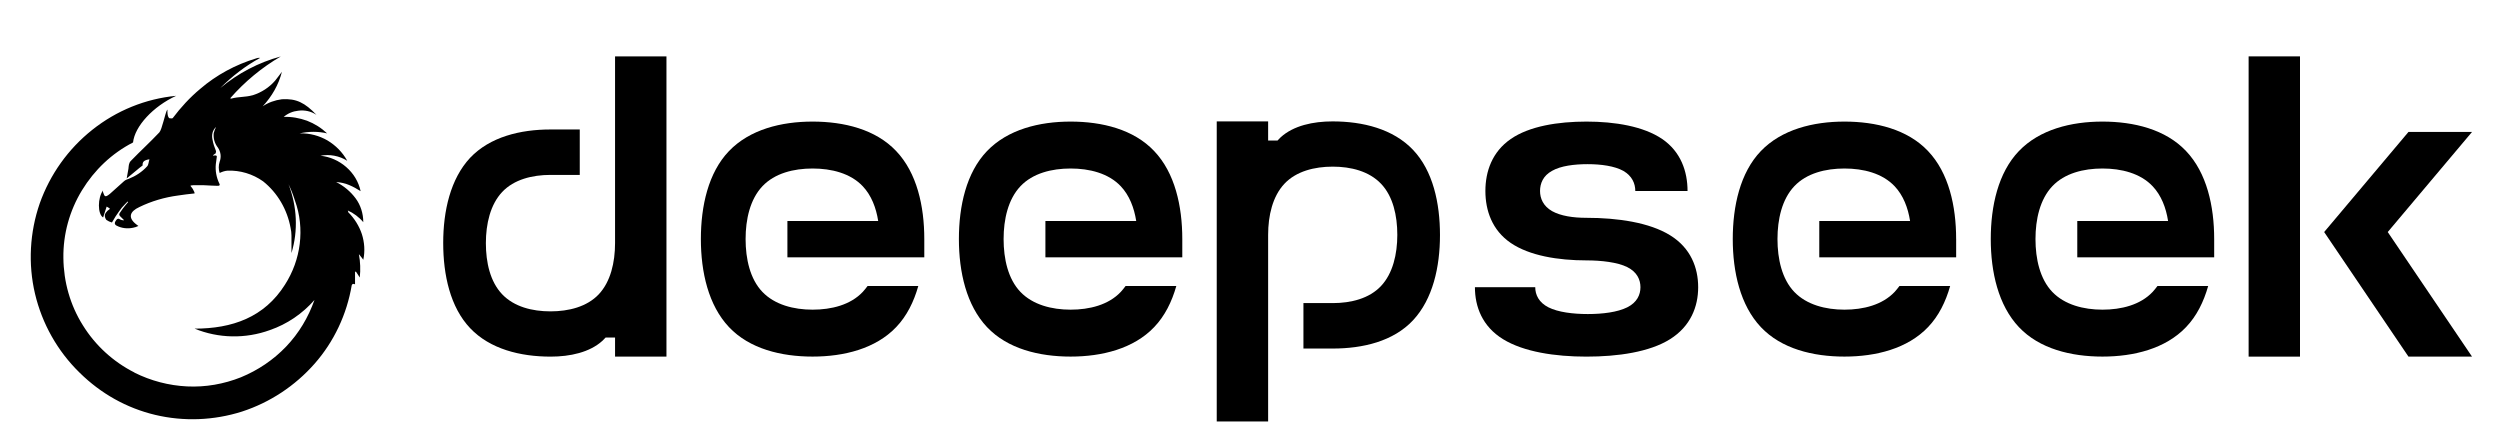
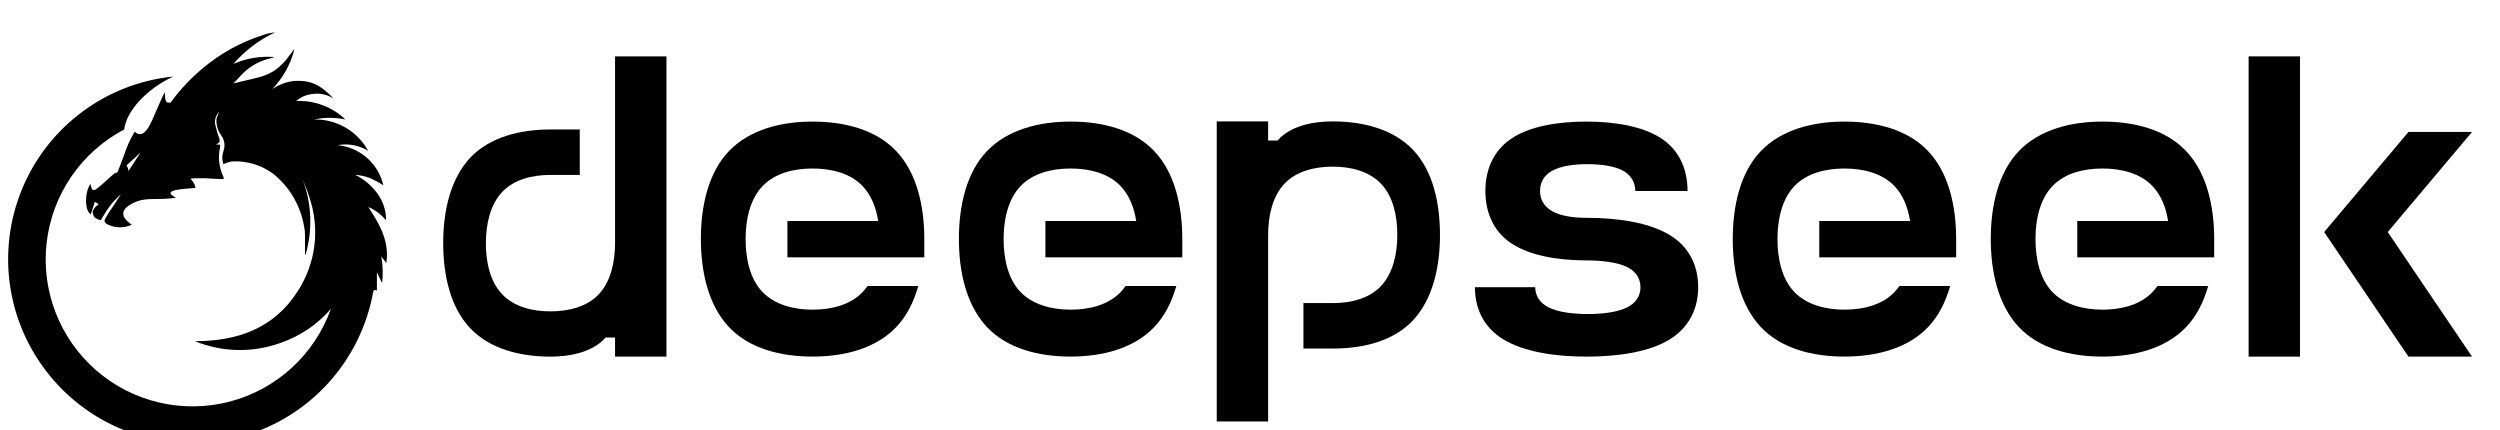
<svg xmlns="http://www.w3.org/2000/svg" width="134" height="23" viewBox="0 0 134 23" fill="none">
  <path d="M 71.435 18.681 H 69.864 V 16.246 H 71.435 C 72.408 16.246 73.39 16.004 74.023 15.33 C 74.657 14.656 74.896 13.622 74.896 12.589 C 74.896 11.556 74.667 10.522 74.023 9.849 C 73.381 9.175 72.408 8.932 71.435 8.932 C 70.462 8.932 69.479 9.175 68.845 9.849 C 68.211 10.523 67.972 11.556 67.972 12.589 V 22.59 H 65.217 V 6.507 H 67.972 V 7.531 H 68.477 C 68.532 7.468 68.587 7.414 68.642 7.361 C 69.331 6.731 70.387 6.507 71.425 6.507 C 73.051 6.507 74.676 6.911 75.741 8.035 C 76.806 9.158 77.183 10.883 77.183 12.599 C 77.183 14.316 76.797 16.032 75.741 17.164 C 74.685 18.296 73.051 18.682 71.435 18.682 V 18.681 Z" fill="currentColor" />
  <path d="M 29.505 6.94 H 31.075 V 9.375 H 29.505 C 28.531 9.375 27.549 9.618 26.916 10.291 C 26.282 10.965 26.043 11.999 26.043 13.032 C 26.043 14.065 26.273 15.099 26.916 15.773 C 27.558 16.446 28.531 16.689 29.505 16.689 C 30.478 16.689 31.461 16.446 32.095 15.773 C 32.728 15.099 32.967 14.065 32.967 13.032 V 3.022 H 35.722 V 19.115 H 32.967 V 18.091 H 32.462 C 32.407 18.153 32.352 18.208 32.296 18.261 C 31.608 18.89 30.551 19.115 29.514 19.115 C 27.888 19.115 26.263 18.711 25.198 17.588 C 24.133 16.465 23.756 14.739 23.756 13.023 C 23.756 11.307 24.142 9.591 25.198 8.459 C 26.263 7.336 27.888 6.94 29.505 6.94 Z" fill="currentColor" />
  <path d="M 49.542 12.815 V 13.794 H 42.205 V 11.845 H 47.071 C 46.961 11.135 46.704 10.47 46.245 9.984 C 45.584 9.284 44.564 9.032 43.554 9.032 C 42.545 9.032 41.525 9.284 40.864 9.984 C 40.203 10.685 39.964 11.755 39.964 12.815 C 39.964 13.876 40.202 14.954 40.864 15.645 C 41.525 16.337 42.544 16.598 43.554 16.598 C 44.565 16.598 45.584 16.346 46.245 15.645 C 46.337 15.546 46.419 15.438 46.502 15.331 H 49.22 C 48.982 16.175 48.605 16.939 48.036 17.532 C 46.934 18.691 45.235 19.113 43.554 19.113 C 41.874 19.113 40.175 18.7 39.073 17.532 C 37.971 16.364 37.567 14.585 37.567 12.815 C 37.567 11.045 37.962 9.257 39.073 8.098 C 40.185 6.939 41.874 6.517 43.554 6.517 C 45.235 6.517 46.934 6.93 48.036 8.098 C 49.147 9.266 49.542 11.045 49.542 12.815 V 12.815 Z" fill="currentColor" />
  <path d="M 63.371 12.815 V 13.794 H 56.034 V 11.845 H 60.901 C 60.79 11.135 60.534 10.47 60.075 9.984 C 59.414 9.284 58.394 9.032 57.384 9.032 C 56.374 9.032 55.355 9.284 54.694 9.984 C 54.033 10.685 53.793 11.755 53.793 12.815 C 53.793 13.876 54.032 14.954 54.694 15.645 C 55.355 16.337 56.374 16.598 57.384 16.598 C 58.394 16.598 59.414 16.346 60.075 15.645 C 60.167 15.546 60.249 15.438 60.331 15.331 H 63.05 C 62.811 16.175 62.434 16.939 61.865 17.532 C 60.763 18.691 59.064 19.113 57.384 19.113 C 55.704 19.113 54.005 18.7 52.903 17.532 C 51.801 16.364 51.397 14.585 51.397 12.815 C 51.397 11.045 51.792 9.257 52.903 8.098 C 54.014 6.939 55.703 6.517 57.384 6.517 C 59.065 6.517 60.763 6.93 61.865 8.098 C 62.976 9.266 63.371 11.045 63.371 12.815 V 12.815 Z" fill="currentColor" />
  <path d="M 85.034 19.115 C 86.715 19.115 88.413 18.872 89.515 18.18 C 90.617 17.489 91.022 16.437 91.022 15.395 C 91.022 14.353 90.626 13.292 89.515 12.609 C 88.413 11.927 86.715 11.675 85.034 11.675 C 84.317 11.675 83.656 11.576 83.188 11.315 C 82.72 11.045 82.546 10.641 82.546 10.237 C 82.546 9.832 82.711 9.419 83.188 9.158 C 83.656 8.889 84.382 8.799 85.098 8.799 C 85.814 8.799 86.54 8.898 87.009 9.158 C 87.477 9.428 87.652 9.832 87.652 10.237 H 90.452 C 90.452 9.194 90.095 8.134 89.094 7.451 C 88.093 6.769 86.559 6.517 85.035 6.517 C 83.511 6.517 81.977 6.759 80.976 7.451 C 79.975 8.143 79.617 9.194 79.617 10.237 C 79.617 11.28 79.975 12.339 80.976 13.022 C 81.977 13.705 83.51 13.957 85.035 13.957 C 85.824 13.957 86.697 14.056 87.22 14.316 C 87.744 14.577 87.928 14.99 87.928 15.395 C 87.928 15.799 87.744 16.212 87.22 16.473 C 86.697 16.734 85.898 16.833 85.109 16.833 C 84.319 16.833 83.511 16.734 82.996 16.473 C 82.482 16.213 82.289 15.799 82.289 15.395 H 79.056 C 79.056 16.438 79.451 17.497 80.563 18.18 C 81.673 18.863 83.354 19.115 85.035 19.115 H 85.034 Z" fill="currentColor" />
  <path d="M 104.85 12.815 V 13.794 H 97.513 V 11.845 H 102.38 C 102.27 11.135 102.013 10.47 101.554 9.984 C 100.892 9.284 99.873 9.032 98.862 9.032 C 97.851 9.032 96.833 9.284 96.172 9.984 C 95.511 10.685 95.273 11.755 95.273 12.815 C 95.273 13.876 95.511 14.954 96.172 15.645 C 96.833 16.337 97.853 16.598 98.862 16.598 C 99.872 16.598 100.892 16.346 101.554 15.645 C 101.645 15.546 101.728 15.438 101.81 15.331 H 104.528 C 104.289 16.175 103.913 16.939 103.344 17.532 C 102.242 18.691 100.543 19.113 98.862 19.113 C 97.181 19.113 95.483 18.7 94.381 17.532 C 93.28 16.364 92.876 14.585 92.876 12.815 C 92.876 11.045 93.271 9.257 94.381 8.098 C 95.493 6.939 97.183 6.517 98.862 6.517 C 100.542 6.517 102.242 6.93 103.344 8.098 C 104.455 9.266 104.849 11.045 104.849 12.815 L 104.85 12.815 Z" fill="currentColor" />
  <path d="M 118.68 12.815 V 13.794 H 111.342 V 11.845 H 116.209 C 116.1 11.135 115.842 10.47 115.383 9.984 C 114.722 9.284 113.703 9.032 112.692 9.032 C 111.682 9.032 110.663 9.284 110.002 9.984 C 109.341 10.685 109.102 11.755 109.102 12.815 C 109.102 13.876 109.341 14.954 110.002 15.645 C 110.663 16.337 111.683 16.598 112.692 16.598 C 113.702 16.598 114.722 16.346 115.383 15.645 C 115.475 15.546 115.557 15.438 115.64 15.331 H 118.358 C 118.119 16.175 117.743 16.939 117.174 17.532 C 116.072 18.691 114.373 19.113 112.692 19.113 C 111.012 19.113 109.314 18.7 108.212 17.532 C 107.11 16.364 106.705 14.585 106.705 12.815 C 106.705 11.045 107.1 9.257 108.212 8.098 C 109.322 6.939 111.012 6.517 112.692 6.517 C 114.373 6.517 116.071 6.93 117.174 8.098 C 118.285 9.266 118.68 11.045 118.68 12.815 V 12.815 Z" fill="currentColor" />
  <path d="M 123.28 3.022 H 120.526 V 19.115 H 123.28 V 3.022 Z" fill="currentColor" />
  <path d="M 127.983 12.437 L 132.5 19.114 H 129.093 L 124.575 12.437 L 129.093 7.073 H 132.5 L 127.983 12.437 Z" fill="currentColor" />
  <defs>

</defs>
  <g transform="translate(-1.38 0.78) scale(0.748)">
-     <path d="M 27.774 15.729 C 27.584 15.16 27.245 14.609 26.797 14.161 C 26.797 14.12 26.797 14.075 26.757 14.034 C 27.182 14.224 27.584 14.523 27.877 14.879 C 27.877 14.264 27.687 13.65 27.325 13.167 C 26.963 12.679 26.481 12.277 25.93 12.001 C 26.246 12.025 26.567 12.087 26.86 12.214 C 27.159 12.34 27.429 12.49 27.687 12.656 C 27.538 11.978 27.182 11.387 26.648 10.922 C 26.142 10.48 25.482 10.181 24.805 10.118 C 25.459 9.992 26.16 10.118 26.728 10.48 C 26.39 9.865 25.901 9.377 25.31 9.021 C 24.719 8.682 24.041 8.493 23.34 8.516 H 23.317 C 23.972 8.366 24.649 8.366 25.287 8.516 C 24.862 8.114 24.38 7.815 23.845 7.608 C 23.317 7.419 22.743 7.31 22.174 7.333 C 22.473 7.08 22.829 6.931 23.213 6.891 C 23.679 6.827 24.144 6.931 24.523 7.189 C 23.696 6.322 23.081 6.006 22.047 6.069 C 21.542 6.133 21.071 6.305 20.669 6.575 C 21.324 5.874 21.812 5.03 22.047 4.099 C 21.944 4.249 21.623 4.651 21.559 4.737 C 21.134 5.225 20.583 5.581 19.974 5.776 C 19.36 5.943 19.021 5.862 18.389 6.029 L 18.349 5.988 C 19.388 4.805 20.612 3.789 21.967 3.002 C 20.382 3.427 18.9 4.208 17.631 5.265 C 18.475 4.421 19.429 3.68 20.485 3.106 H 20.336 C 20.296 3.106 20.25 3.129 20.186 3.146 C 18.728 3.588 17.35 4.329 16.189 5.328 C 15.449 5.943 14.794 6.661 14.219 7.424 C 14.179 7.465 13.984 7.424 13.967 7.424 C 13.777 7.235 13.881 6.706 13.818 6.833 C 13.668 7.109 13.456 8.228 13.266 8.441 C 12.525 9.222 11.974 9.71 11.216 10.491 C 11.067 10.641 11.067 10.87 11.049 11.043 L 10.923 11.744 L 11.641 11.152 C 11.744 11.066 11.917 10.916 12.066 10.813 C 12.043 10.561 12.152 10.434 12.554 10.371 C 12.491 10.561 12.491 10.773 12.388 10.877 C 12.026 11.278 11.56 11.577 11.078 11.767 C 10.952 11.807 10.825 11.853 10.716 11.956 C 10.377 12.255 10.061 12.548 9.723 12.846 C 9.384 13.122 9.343 13.059 9.234 12.743 C 9.211 12.703 9.211 12.64 9.234 12.594 C 8.832 13.122 8.832 14.305 9.234 14.541 L 9.487 13.76 C 9.803 13.949 9.762 13.886 9.55 14.058 C 9.464 14.144 9.401 14.225 9.361 14.334 C 9.338 14.46 9.384 14.609 9.464 14.713 C 9.59 14.799 9.716 14.862 9.866 14.902 C 9.992 14.713 10.078 14.523 10.205 14.351 C 10.331 14.161 10.457 13.989 10.584 13.823 C 10.71 13.673 10.859 13.547 10.986 13.398 L 11.026 13.438 C 10.9 13.587 10.773 13.737 10.647 13.903 C 10.308 14.409 10.285 14.282 10.687 14.684 C 10.71 14.707 10.727 14.724 10.727 14.747 C 10.624 14.747 10.538 14.724 10.452 14.684 C 10.285 14.558 10.199 14.684 10.136 14.787 C 10.05 14.891 10.033 15.04 10.199 15.126 C 10.561 15.316 10.98 15.362 11.382 15.276 C 11.509 15.253 11.635 15.212 11.762 15.149 L 11.595 15.023 C 11.004 14.558 11.13 14.116 11.831 13.794 C 12.698 13.369 13.651 13.093 14.605 12.967 C 14.984 12.904 15.386 12.864 15.788 12.818 C 15.788 12.732 15.748 12.668 15.725 12.628 C 15.575 12.266 15.3 12.249 15.725 12.226 H 16.379 C 16.379 12.226 17.545 12.29 17.545 12.267 V 12.238 H 17.585 V 12.152 C 17.585 12.129 17.562 12.129 17.562 12.112 C 17.35 11.669 17.264 11.181 17.31 10.716 C 17.333 10.567 17.35 10.4 17.373 10.251 C 17.413 10.084 17.31 10.084 17.184 10.102 C 16.971 10.142 17.27 9.975 17.31 9.935 V 9.872 C 17.333 9.831 17.333 9.786 17.31 9.745 C 17.207 9.493 17.12 9.24 17.074 8.964 C 17.034 8.798 17.034 8.626 17.074 8.476 C 17.115 8.31 17.201 8.178 17.327 8.051 C 17.264 8.201 17.201 8.327 17.16 8.494 C 17.12 8.873 17.224 9.234 17.459 9.533 C 17.562 9.682 17.625 9.849 17.648 10.021 C 17.671 10.188 17.648 10.383 17.585 10.549 C 17.499 10.802 17.499 11.101 17.585 11.354 C 17.752 11.268 17.947 11.204 18.137 11.187 C 19.044 11.147 19.957 11.423 20.698 11.951 C 21.737 12.778 22.432 13.984 22.668 15.293 C 22.708 15.483 22.731 15.655 22.731 15.845 V 17.091 C 23.219 15.483 23.133 13.748 22.519 12.158 C 22.708 12.537 22.858 12.939 22.984 13.341 C 23.346 14.334 23.449 15.391 23.323 16.431 C 23.196 17.47 22.835 18.464 22.266 19.354 C 20.784 21.703 18.476 22.507 15.788 22.507 C 17.499 23.208 19.429 23.248 21.187 22.61 C 22.415 22.185 23.512 21.444 24.38 20.451 C 23.938 21.697 23.26 22.84 22.347 23.793 C 21.434 24.747 20.337 25.487 19.108 25.993 C 17.879 26.481 16.569 26.711 15.254 26.647 C 13.944 26.584 12.652 26.246 11.469 25.654 H 11.487 C 9.965 24.89 8.673 23.707 7.782 22.265 C 6.875 20.824 6.404 19.153 6.387 17.441 C 6.364 15.73 6.829 14.053 7.719 12.594 C 8.61 11.135 9.856 9.947 11.378 9.165 C 11.504 7.999 12.819 6.581 14.468 5.823 C 12.268 6.035 10.195 6.879 8.46 8.258 C 6.726 9.636 5.434 11.451 4.693 13.53 C 3.975 15.603 3.849 17.866 4.354 20.008 C 4.86 22.145 5.962 24.114 7.547 25.659 L 7.559 25.671 C 9.064 27.153 10.913 28.198 12.963 28.686 C 15.013 29.174 17.173 29.088 19.183 28.45 C 21.193 27.795 22.99 26.607 24.386 25.021 C 25.781 23.436 26.695 21.489 27.05 19.393 C 27.091 19.307 27.136 19.267 27.286 19.33 V 18.44 L 27.349 18.417 L 27.625 18.842 C 27.688 18.29 27.665 17.722 27.562 17.17 C 27.711 17.337 27.797 17.469 27.877 17.572 C 28.01 16.958 27.963 16.32 27.774 15.729 L 27.774 15.729 Z" fill="currentColor" />
+     <path d="M 28.321 13.924 C 28.321 13.879 28.258 13.835 28.245 13.791 C 28.738 14.004 29.172 14.334 29.509 14.752 C 29.517 14.051 29.295 13.367 28.877 12.805 C 28.462 12.246 27.92 11.793 27.297 11.483 C 27.662 11.512 28.021 11.591 28.365 11.717 C 28.692 11.868 29.008 12.039 29.313 12.229 C 29.137 11.468 28.726 10.782 28.138 10.267 C 27.551 9.752 26.816 9.434 26.039 9.359 C 26.793 9.219 27.572 9.363 28.226 9.764 C 27.85 9.074 27.293 8.5 26.614 8.105 C 25.935 7.709 25.161 7.507 24.376 7.52 H 24.218 H 24.357 C 25.097 7.362 25.862 7.362 26.601 7.52 C 26.131 7.073 25.576 6.726 24.969 6.498 C 24.362 6.27 23.715 6.166 23.067 6.192 C 23.4 5.907 23.813 5.733 24.25 5.693 C 24.772 5.614 25.306 5.731 25.748 6.021 C 24.819 5.041 24.117 4.687 22.928 4.757 C 22.363 4.818 21.821 5.02 21.354 5.345 C 22.11 4.559 22.652 3.593 22.928 2.538 C 22.815 2.709 22.448 3.17 22.378 3.259 C 21.906 3.818 21.283 4.228 20.583 4.441 C 19.881 4.643 19.243 4.763 18.535 4.94 C 18.535 4.94 18.908 4.58 19.236 4.207 C 19.851 3.592 20.642 3.186 21.5 3.044 C 20.487 2.963 19.47 3.137 18.541 3.55 C 19.375 2.589 20.403 1.815 21.556 1.28 V 1.28 C 21.436 1.28 20.981 1.375 20.924 1.387 L 20.773 1.444 C 19.136 1.952 17.62 2.786 16.316 3.897 C 15.478 4.601 14.729 5.403 14.084 6.287 C 14.04 6.344 13.825 6.287 13.806 6.287 C 13.585 6.078 13.711 5.459 13.629 5.604 C 13.458 5.914 12.908 7.216 12.763 7.539 C 12.27 8.677 11.84 8.714 11.498 8.398 C 11.168 8.942 10.905 9.524 10.715 10.131 L 10.512 10.668 L 10.266 11.3 C 10.184 11.326 10.103 11.358 10.025 11.395 L 9.937 11.471 C 9.589 11.781 9.254 12.103 8.894 12.394 C 8.534 12.685 8.464 12.634 8.35 12.267 C 8.338 12.213 8.338 12.157 8.35 12.103 C 7.901 12.697 7.889 14.037 8.35 14.316 L 8.641 13.418 C 9.001 13.639 8.951 13.551 8.704 13.766 C 8.613 13.859 8.54 13.968 8.489 14.088 C 8.476 14.244 8.521 14.399 8.616 14.524 C 8.753 14.623 8.907 14.696 9.071 14.739 C 9.204 14.518 9.317 14.309 9.45 14.107 C 9.585 13.899 9.73 13.699 9.886 13.506 C 10.032 13.336 10.196 13.184 10.348 13.02 L 10.512 12.868 L 10.025 13.627 L 9.671 14.151 L 9.608 14.233 C 9.608 14.233 9.558 14.328 9.532 14.372 C 9.507 14.417 9.469 14.493 9.381 14.638 C 9.363 14.706 9.352 14.776 9.349 14.847 C 9.385 14.925 9.448 14.988 9.526 15.024 C 9.939 15.236 10.413 15.298 10.866 15.201 C 11.01 15.166 11.152 15.122 11.29 15.068 L 11.107 14.922 C 10.43 14.398 10.588 13.898 11.359 13.519 C 12.339 13.026 12.99 13.348 14.457 13.127 C 13.193 12.495 15.374 12.495 15.842 12.419 C 15.842 12.318 15.797 12.217 15.772 12.16 C 15.601 11.755 15.298 11.762 15.772 11.73 C 16.031 11.73 16.265 11.73 16.524 11.73 C 16.524 11.73 17.865 11.812 17.871 11.787 C 17.877 11.762 17.871 11.787 17.871 11.755 C 17.871 11.755 17.871 11.755 17.871 11.724 C 17.871 11.692 17.871 11.724 17.871 11.686 C 17.872 11.67 17.87 11.653 17.864 11.638 C 17.859 11.623 17.85 11.609 17.839 11.597 C 17.611 11.099 17.509 10.552 17.542 10.004 C 17.555 9.826 17.58 9.648 17.618 9.473 C 17.618 9.391 17.618 9.353 17.618 9.328 C 17.555 9.317 17.491 9.317 17.428 9.328 C 17.188 9.385 17.523 9.195 17.574 9.144 C 17.576 9.117 17.576 9.089 17.574 9.062 C 17.587 9.012 17.587 8.96 17.574 8.91 C 17.459 8.621 17.368 8.323 17.302 8.019 C 17.241 7.838 17.232 7.644 17.277 7.458 C 17.321 7.272 17.418 7.103 17.555 6.97 C 17.476 7.128 17.41 7.293 17.359 7.463 C 17.321 7.887 17.441 8.309 17.694 8.651 C 17.815 8.813 17.893 9.003 17.92 9.203 C 17.948 9.403 17.924 9.607 17.852 9.795 C 17.747 10.094 17.747 10.42 17.852 10.718 C 18.053 10.626 18.266 10.56 18.484 10.523 C 19.529 10.471 20.559 10.779 21.405 11.395 C 22.589 12.342 23.383 13.693 23.636 15.188 C 23.683 15.395 23.704 15.608 23.7 15.82 C 23.7 16.294 23.7 16.768 23.7 17.243 C 24.249 15.405 24.162 13.436 23.453 11.654 C 23.66 12.093 23.837 12.545 23.984 13.007 C 24.383 14.13 24.518 15.329 24.378 16.512 C 24.238 17.695 23.826 18.83 23.175 19.828 C 21.481 22.483 18.876 23.406 15.81 23.406 C 17.766 24.205 19.949 24.25 21.936 23.533 C 23.339 23.054 24.59 22.209 25.558 21.086 C 24.983 22.699 24.023 24.148 22.761 25.306 C 21.499 26.464 19.974 27.297 18.317 27.732 C 16.661 28.167 14.923 28.191 13.255 27.802 C 11.587 27.414 10.039 26.624 8.745 25.501 C 7.452 24.379 6.452 22.958 5.832 21.361 C 5.212 19.764 4.991 18.041 5.188 16.34 C 5.385 14.638 5.994 13.011 6.963 11.598 C 7.932 10.186 9.23 9.031 10.746 8.234 C 10.892 6.906 12.384 5.307 14.261 4.441 C 11.824 4.693 9.507 5.62 7.568 7.118 C 5.629 8.615 4.146 10.623 3.285 12.916 C 2.424 15.21 2.22 17.698 2.695 20.101 C 3.17 22.504 4.306 24.727 5.975 26.521 C 7.644 28.314 9.78 29.606 12.143 30.253 C 14.506 30.899 17.002 30.874 19.351 30.181 C 21.701 29.487 23.81 28.152 25.442 26.325 C 27.075 24.499 28.166 22.253 28.593 19.841 C 28.631 19.746 28.687 19.695 28.852 19.778 V 18.791 C 28.852 18.709 28.852 18.532 28.852 18.475 C 28.947 18.614 29.098 19.038 29.231 19.234 C 29.299 18.602 29.277 17.964 29.168 17.337 C 29.326 17.533 29.427 17.666 29.528 17.805 C 29.75 16.275 29.098 15.118 28.321 13.924 Z M 11.024 11.256 C 11.024 11.256 11.119 11.123 10.904 10.82 L 11.922 9.878 L 11.024 11.256 Z M 9.317 14.847 C 9.32 14.776 9.331 14.706 9.349 14.638 C 9.328 14.668 9.314 14.702 9.308 14.739 C 9.303 14.775 9.306 14.812 9.317 14.847 Z M 17.308 9.296 C 17.371 9.285 17.435 9.285 17.498 9.296 C 17.469 9.281 17.436 9.273 17.403 9.273 C 17.37 9.273 17.338 9.281 17.308 9.296 Z M 17.814 3.992 L 18.579 3.929 C 18.106 4.414 17.797 5.035 17.694 5.705 C 18.832 6.129 22.353 4.915 22.916 2.487 C 22.808 2.658 22.435 3.12 22.372 3.208 C 21.911 3.797 21.287 4.237 20.577 4.473 C 19.868 4.675 19.236 4.801 18.522 4.978 C 18.522 4.978 18.895 4.612 19.224 4.239 C 19.84 3.624 20.634 3.219 21.493 3.082 C 20.481 2.994 19.462 3.166 18.535 3.581 C 19.363 2.609 20.389 1.825 21.544 1.28 V 1.28 C 21.544 1.28 18.244 2.114 17.814 3.992 Z M 10.879 26.966 C 9.146 26.097 7.687 24.767 6.662 23.121 C 5.638 21.476 5.089 19.579 5.075 17.64 C 5.061 15.702 5.584 13.798 6.585 12.138 C 7.585 10.478 9.026 9.127 10.746 8.234 C 10.892 6.906 12.384 5.307 14.261 4.441 C 11.77 4.693 9.402 5.65 7.437 7.201 C 5.471 8.751 3.988 10.83 3.163 13.194 C 2.338 15.558 2.204 18.109 2.778 20.546 C 3.352 22.983 4.61 25.206 6.403 26.953 C 8.034 27.016 9.602 27.003 10.879 26.966 Z M 23.636 21.459 C 26.848 19.531 27.278 11.597 22.372 10.434 C 24.016 12.4 23.725 17.268 23.725 17.268 C 24.274 15.43 24.187 13.461 23.478 11.679 C 23.685 12.118 23.863 12.57 24.009 13.032 C 24.401 14.153 24.529 15.349 24.385 16.528 C 24.24 17.706 23.826 18.835 23.175 19.828 C 21.481 22.483 18.876 23.406 15.81 23.406 C 18.547 23.48 21.253 22.807 23.636 21.459 Z" fill="currentColor" />
  </g>
</svg>
